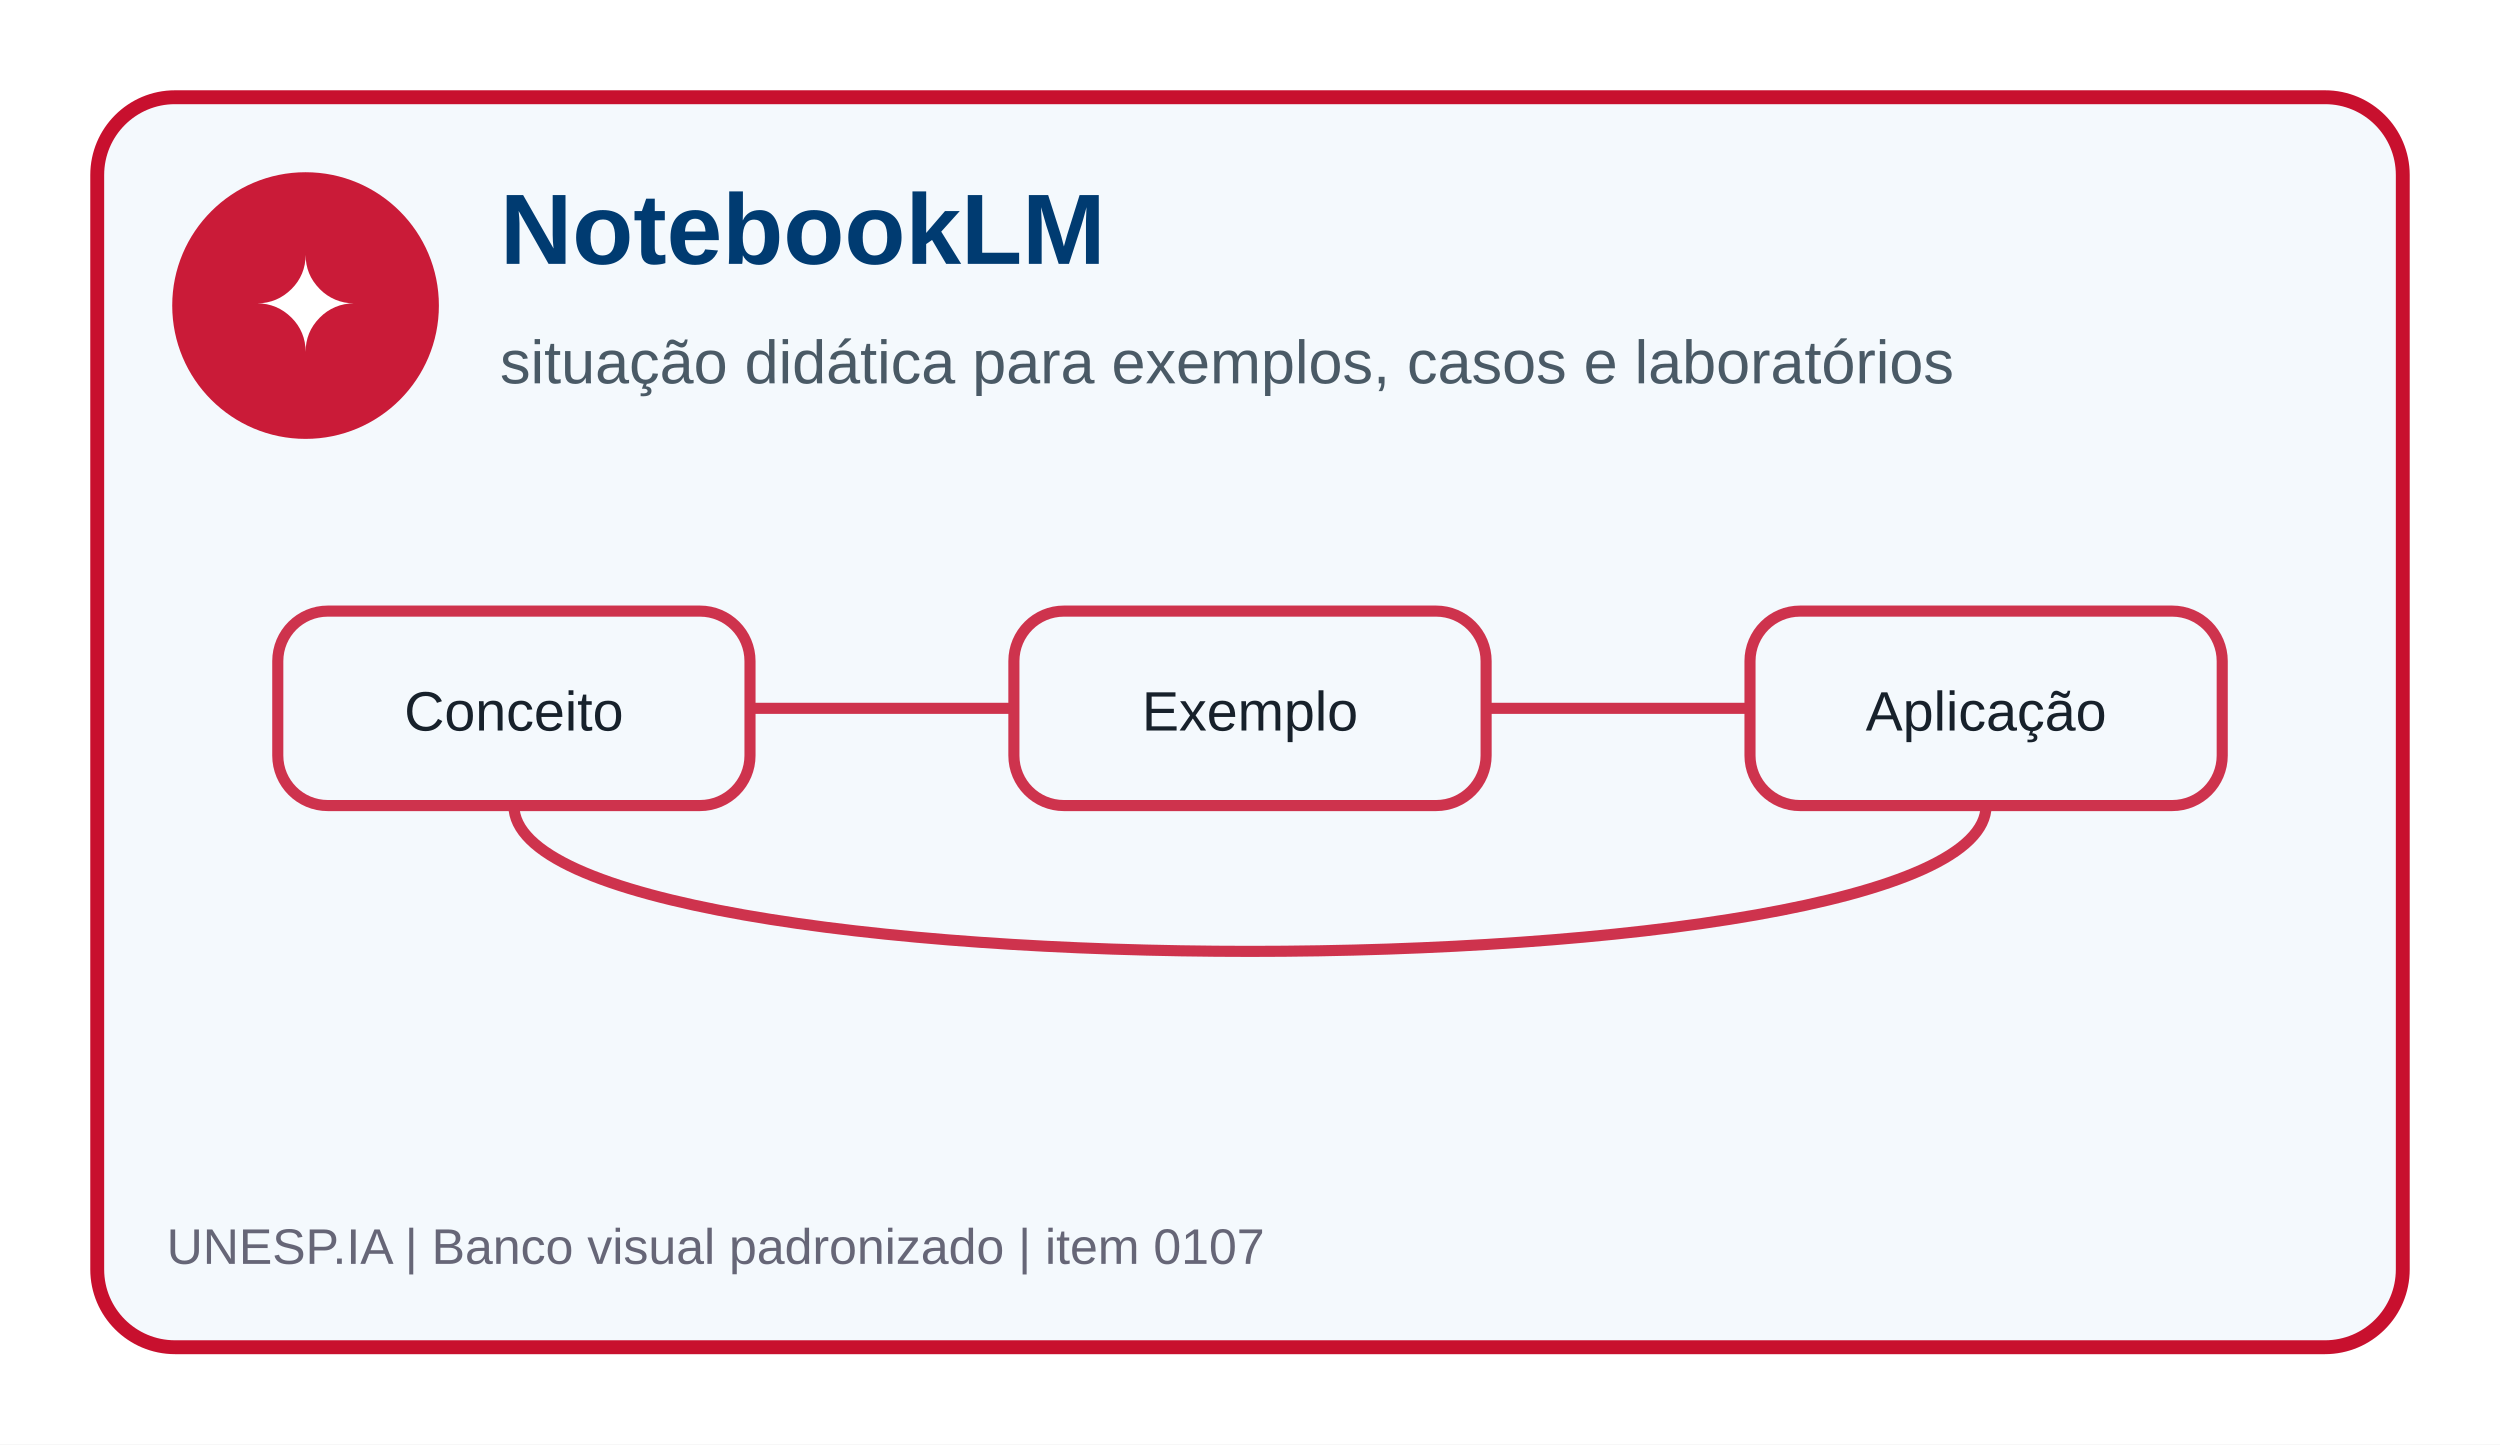
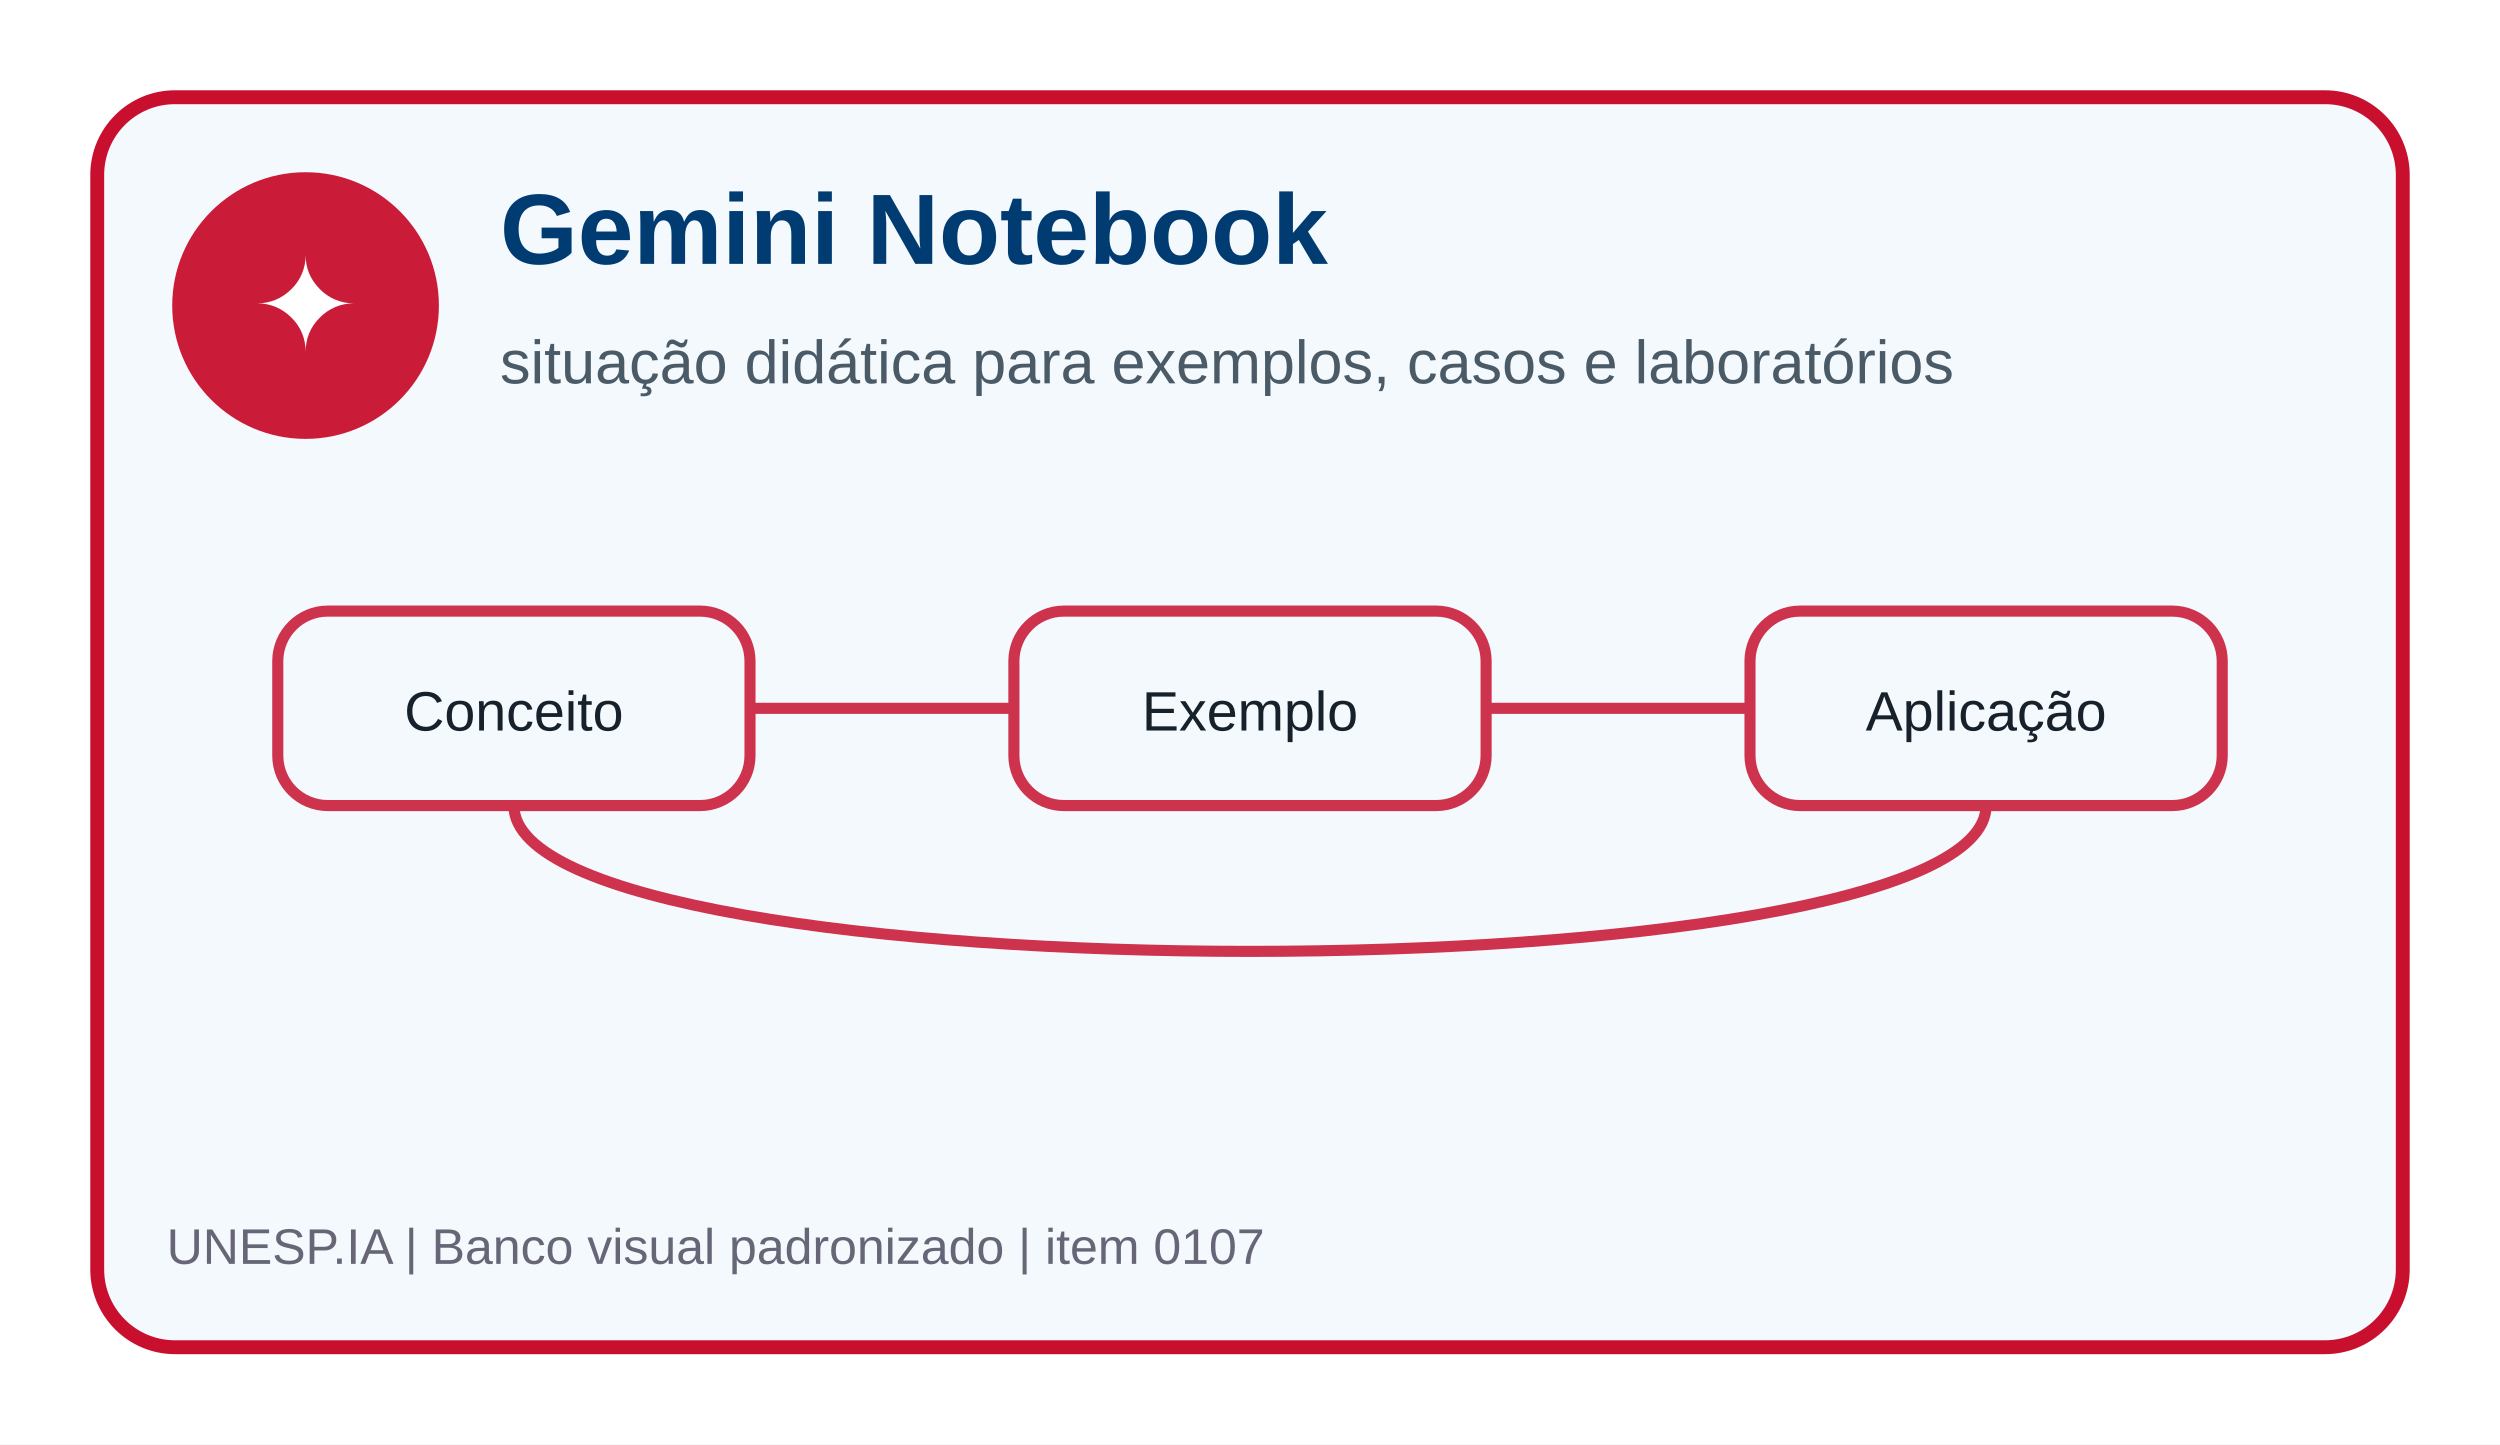
<svg xmlns="http://www.w3.org/2000/svg" width="900" height="520" viewBox="0 0 900 520">
  <rect width="900" height="520" fill="#ffffff" />
  <rect x="35" y="35" width="830" height="450" rx="28" fill="#F4F9FD" stroke="#C8102E" stroke-width="5" />
  <circle cx="110" cy="110" r="48" fill="#C8102E" opacity=".95" />
  <text x="110" y="126" text-anchor="middle" font-family="Arial" font-size="46" fill="white">✦</text>
-   <text x="180" y="95" font-family="Arial" font-size="36" font-weight="700" fill="#003B71">NotebookLM</text>
+   <text x="180" y="95" font-family="Arial" font-size="36" font-weight="700" fill="#003B71">Gemini Notebook</text>
  <text x="180" y="138" font-family="Arial" font-size="22" fill="#4A5A66">situação didática para exemplos, casos e laboratórios</text>
  <g fill="none" stroke="#C8102E" stroke-width="4" opacity=".85">
    <rect x="100" y="220" width="170" height="70" rx="18" />
    <rect x="365" y="220" width="170" height="70" rx="18" />
    <rect x="630" y="220" width="170" height="70" rx="18" />
    <path d="M270 255 L365 255" />
    <path d="M535 255 L630 255" />
    <path d="M185 290 C185 360 715 360 715 290" />
  </g>
  <text x="185" y="263" text-anchor="middle" font-family="Arial" font-size="20" fill="#17212B">Conceito</text>
  <text x="450" y="263" text-anchor="middle" font-family="Arial" font-size="20" fill="#17212B">Exemplo</text>
  <text x="715" y="263" text-anchor="middle" font-family="Arial" font-size="20" fill="#17212B">Aplicação</text>
  <text x="60" y="455" font-family="Arial" font-size="18" fill="#667">UNESP.IA | Banco visual padronizado | item 0107</text>
</svg>
